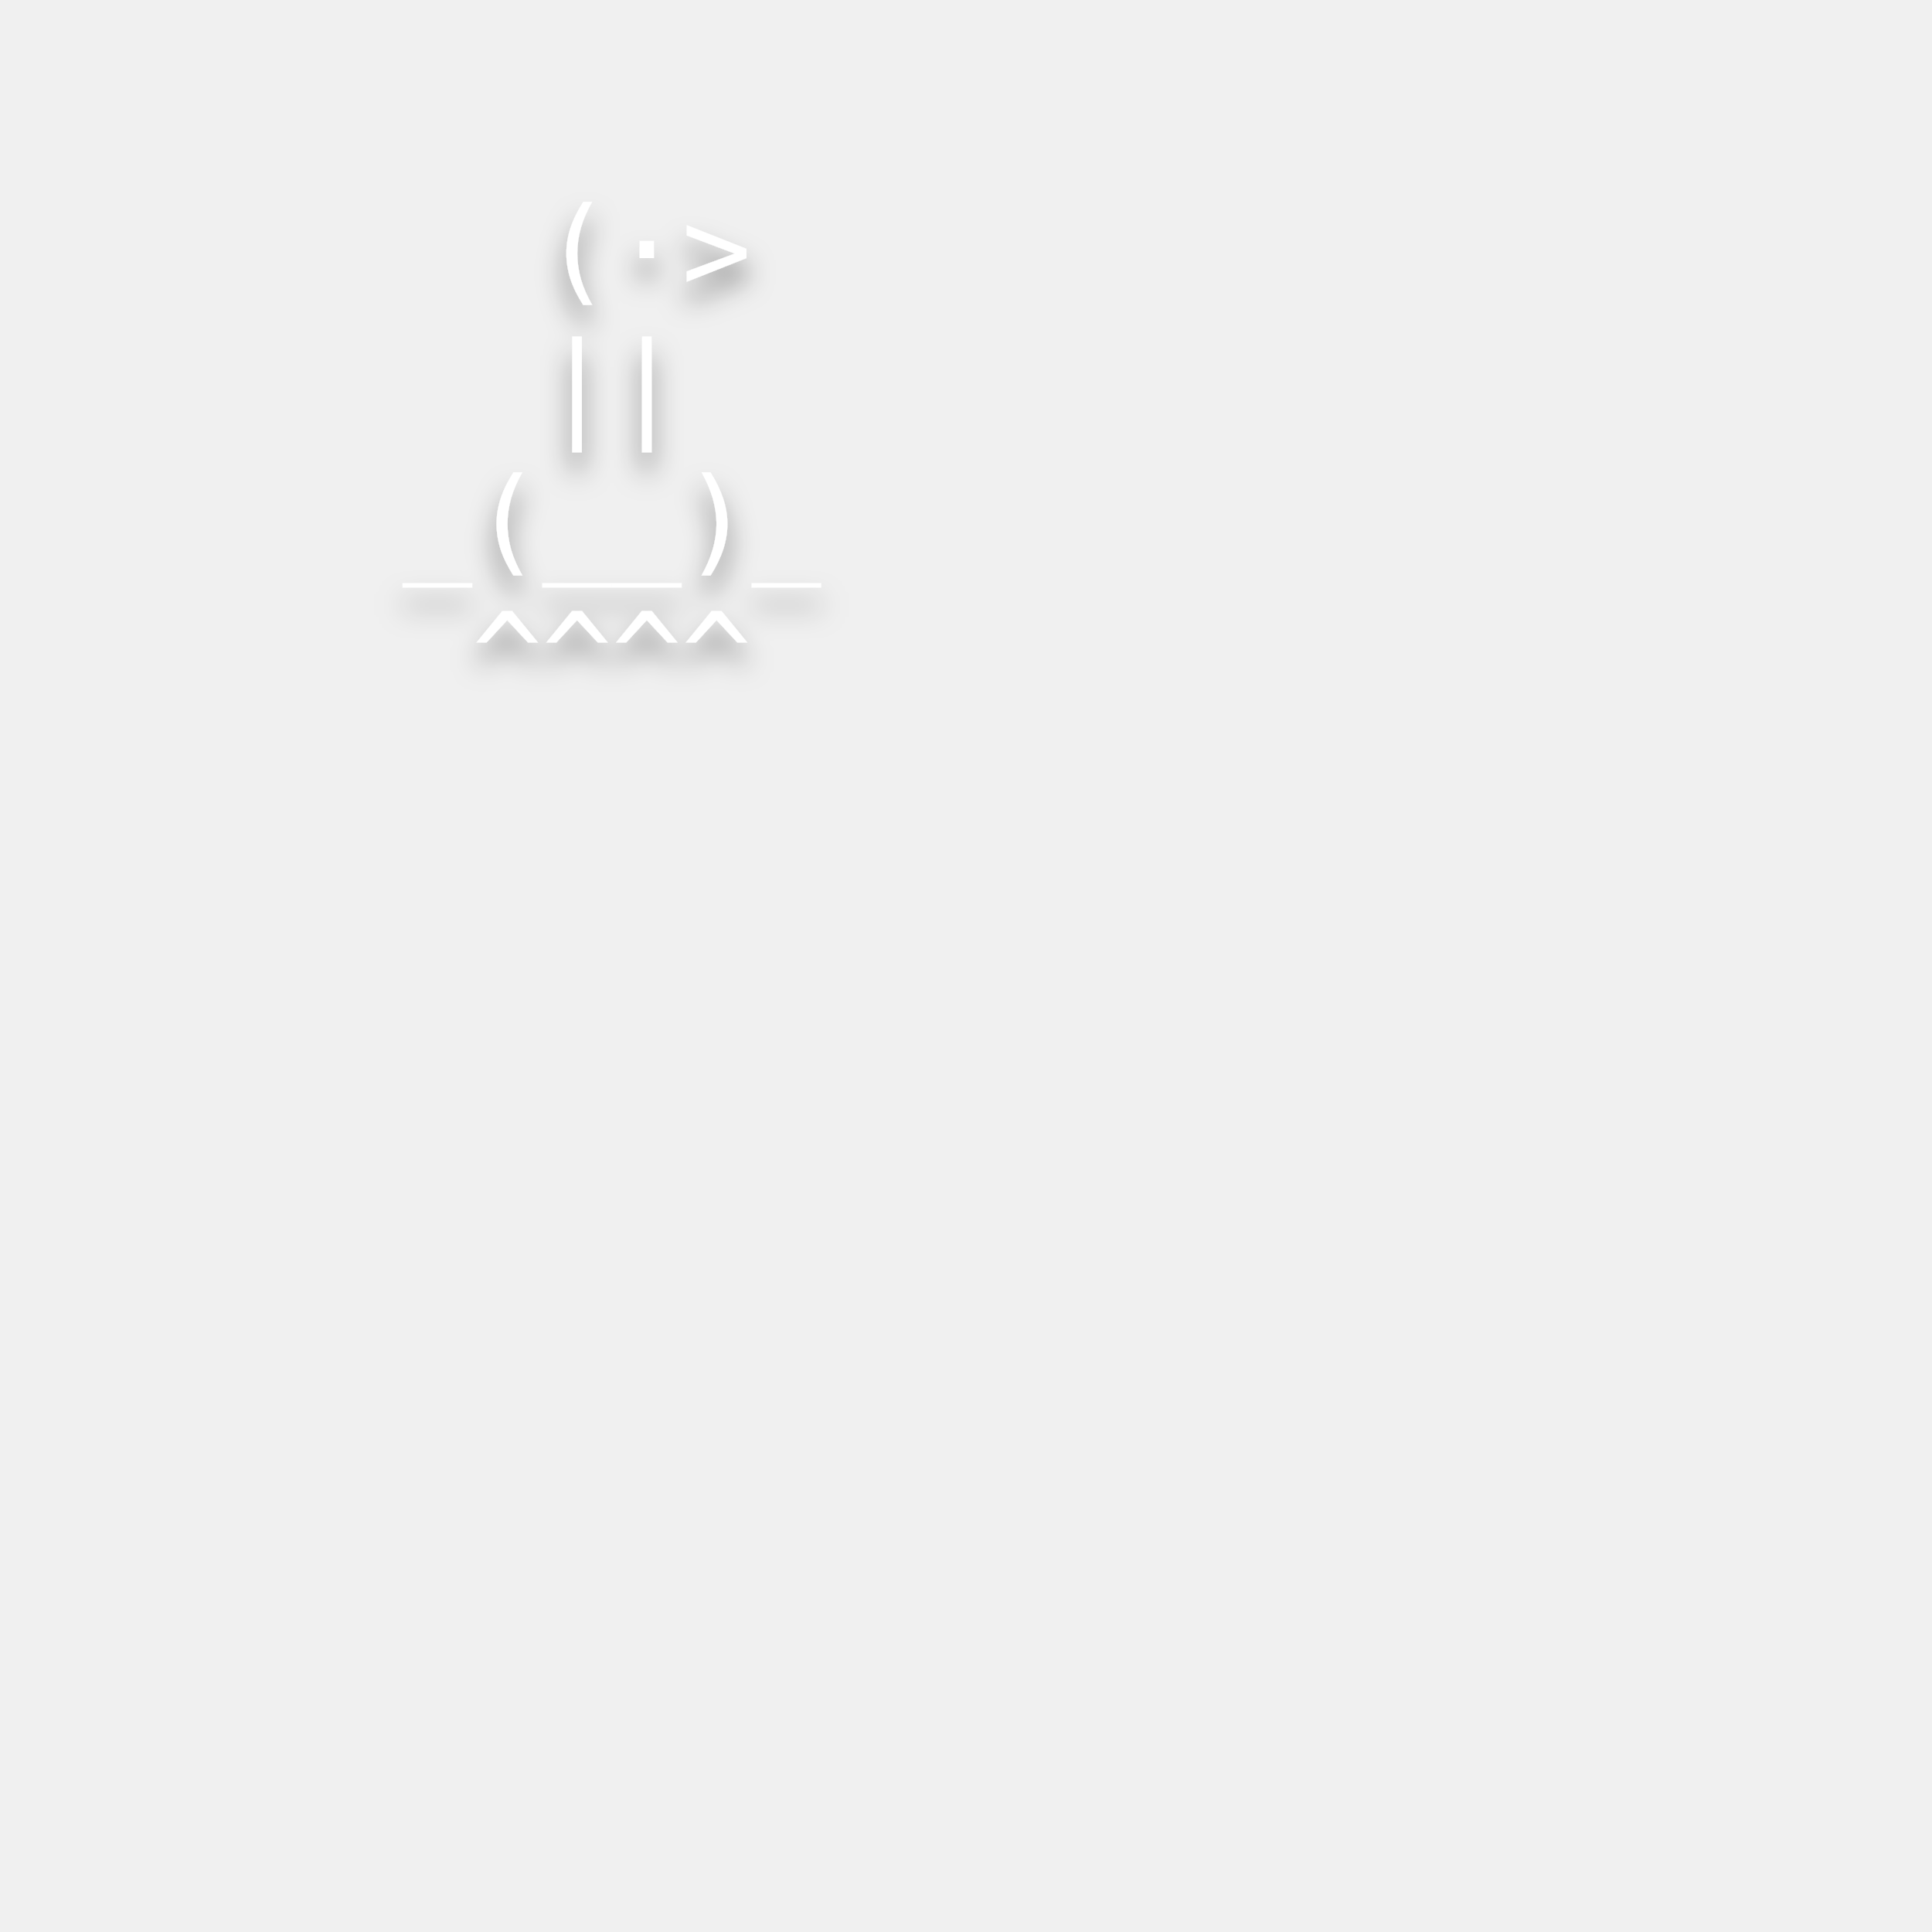
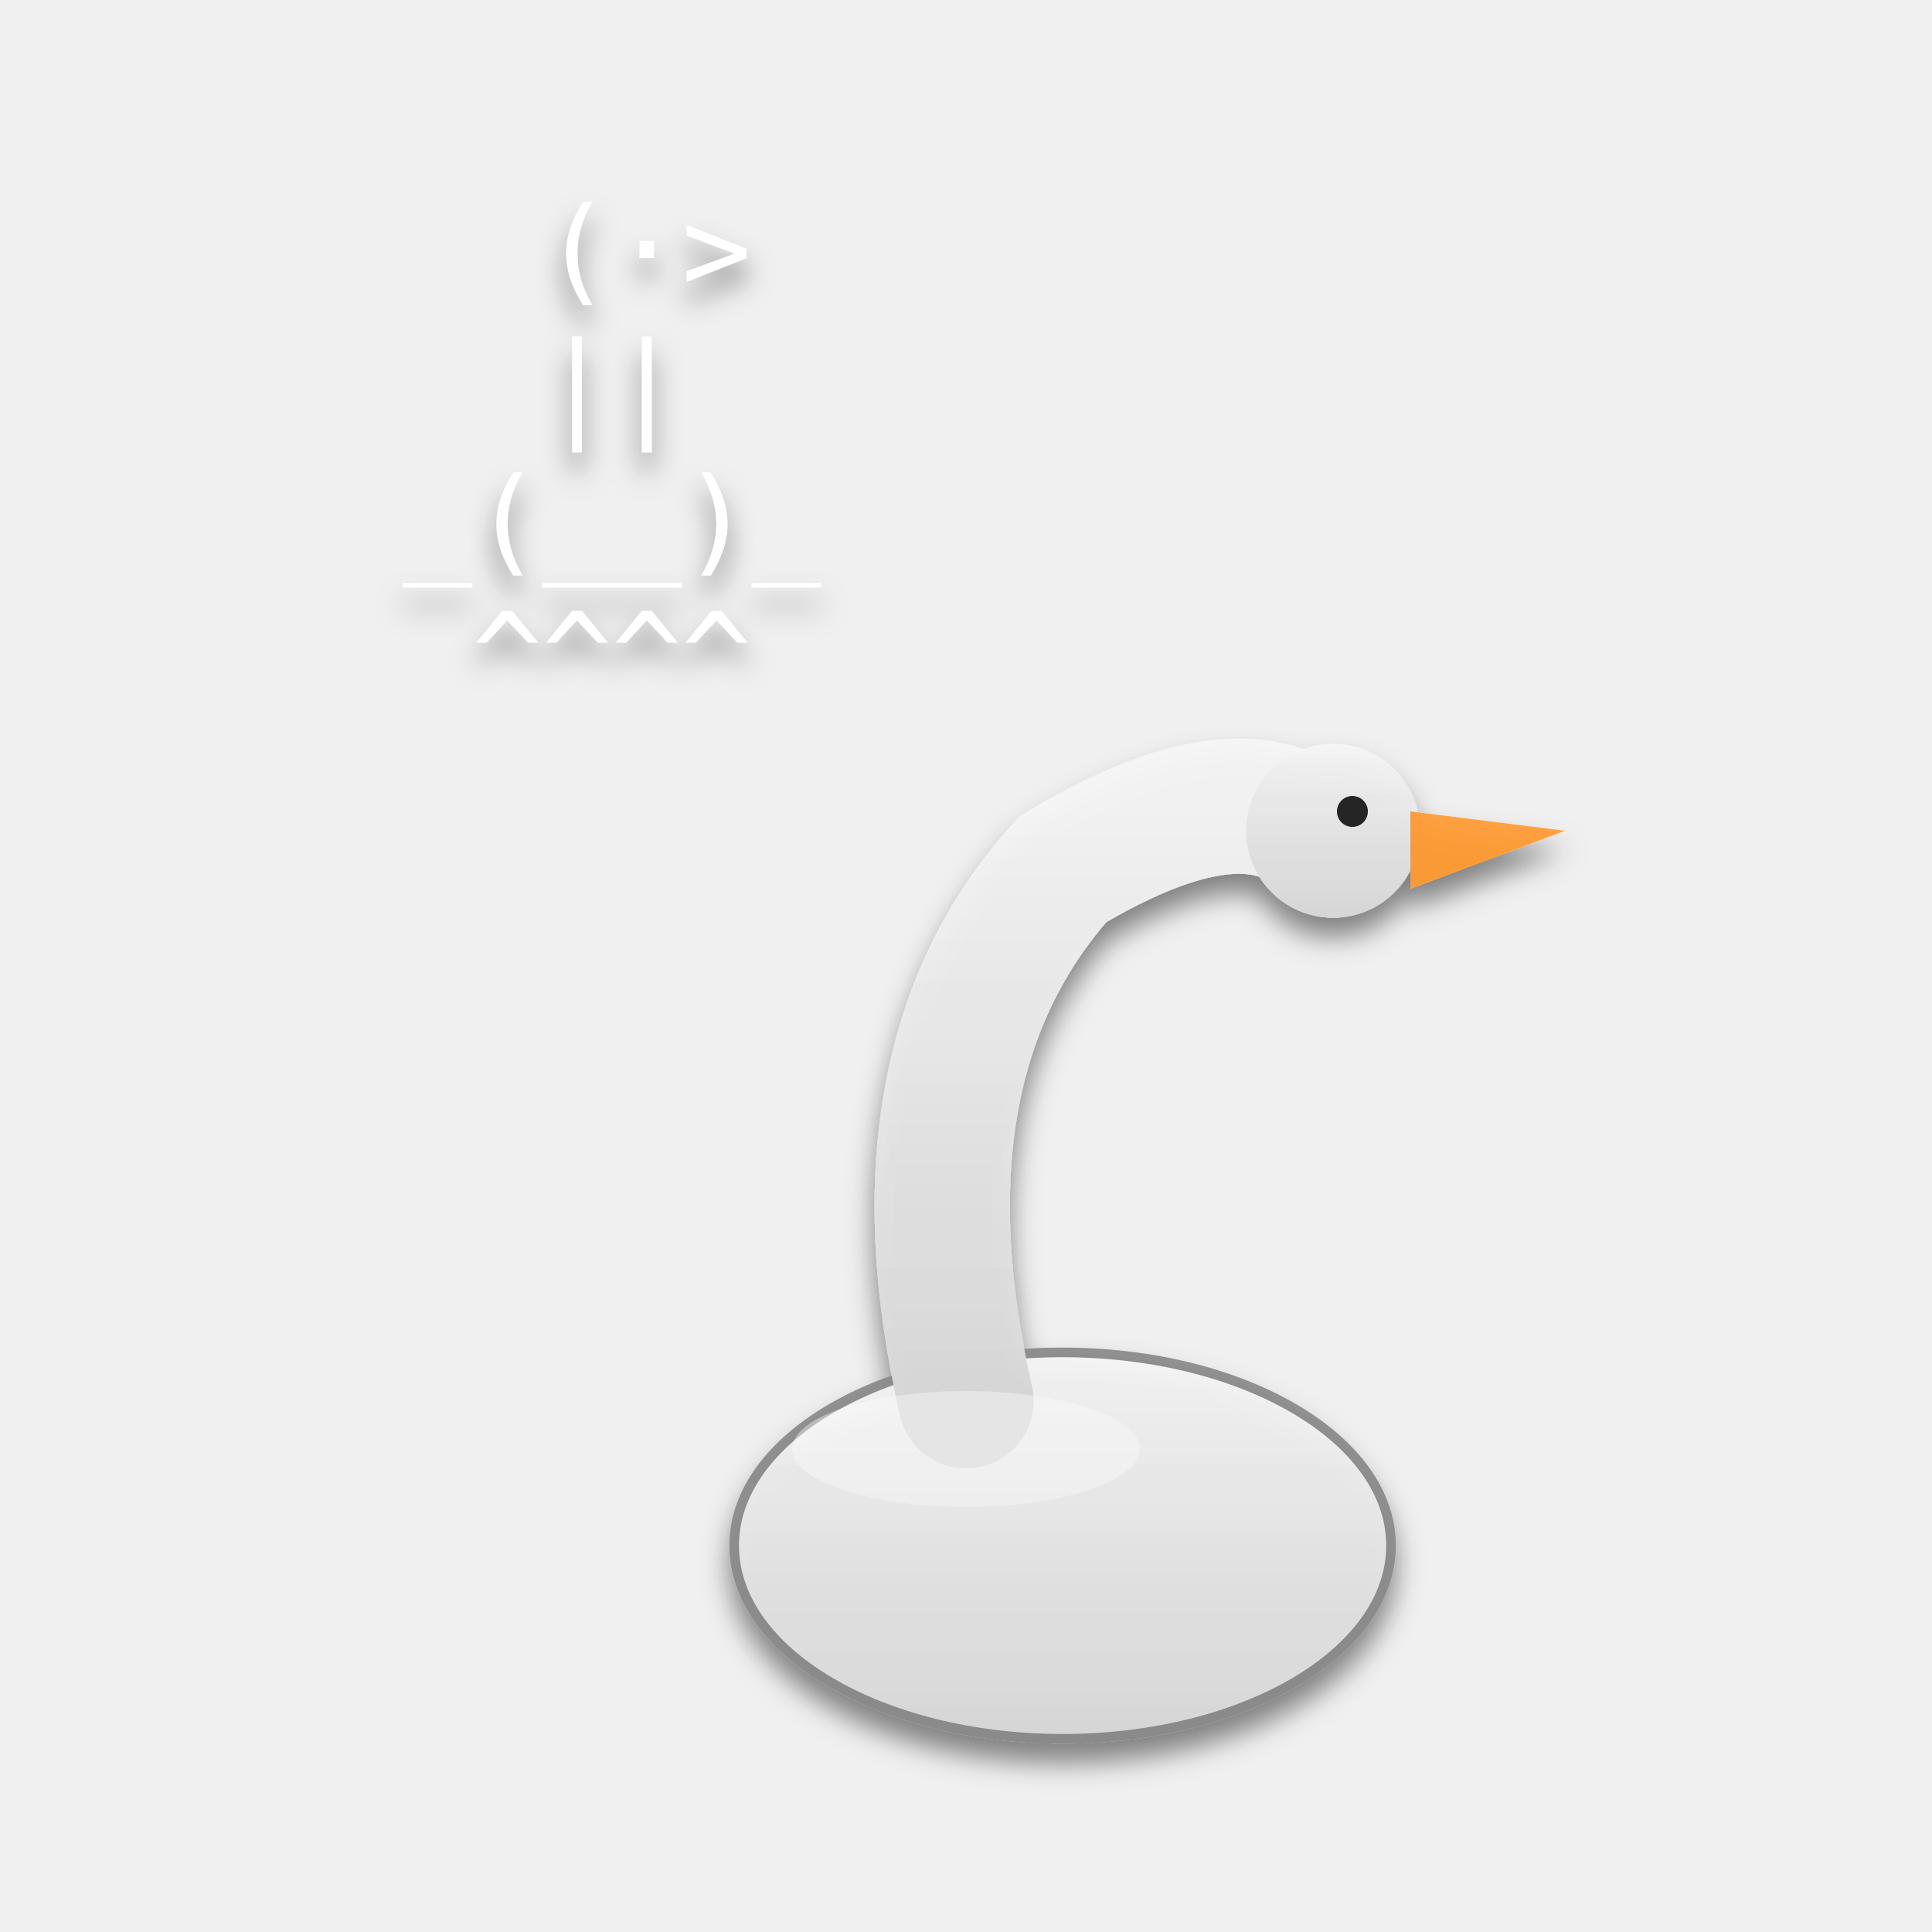
<svg xmlns="http://www.w3.org/2000/svg" viewBox="0 0 200 200" width="200" height="200" data-species="goose" data-frames="3">
  <defs>
    <linearGradient id="spriteAccent" x1="0%" y1="0%" x2="0%" y2="100%">
      <stop offset="0%" stop-color="#ffffff" stop-opacity="0.95" />
      <stop offset="100%" stop-color="#cfcfff" stop-opacity="0.7" />
+     </linearGradient>
+     <linearGradient id="bodyGrad-goose" x1="0%" y1="0%" x2="0%" y2="100%">
+       <stop offset="0%" stop-color="#f5f5f5" stop-opacity="1" />
+       <stop offset="100%" stop-color="#d8d8d8" stop-opacity="1" />
    </linearGradient>
    <filter id="spriteShadow" x="-15%" y="-15%" width="130%" height="130%">
      <feGaussianBlur in="SourceAlpha" stdDeviation="1.4" />
      <feOffset dx="0" dy="2" result="off" />
      <feComponentTransfer>
        <feFuncA type="linear" slope="0.5" />
      </feComponentTransfer>
      <feMerge>
        <feMergeNode />
        <feMergeNode in="SourceGraphic" />
      </feMerge>
    </filter>
  </defs>
  <rect width="200" height="200" fill="transparent" />
  <g filter="url(#spriteShadow)">
    <g id="state-error" data-state="error" data-frame-idx="2" visibility="hidden">
      <text x="20" y="30" font-family="ui-monospace, SFMono-Regular, Menlo, Consolas, monospace" font-size="12" fill="#ff3366" xml:space="preserve">
        <tspan x="20" dy="0">     (·&gt;&gt;</tspan>
        <tspan x="20" dy="14">     ||</tspan>
        <tspan x="20" dy="14">   _(__)_</tspan>
        <tspan x="20" dy="14">    ^^^^</tspan>
      </text>
+       <g class="species-art" opacity="0.92">
+         <ellipse cx="110" cy="160" rx="34" ry="20" fill="url(#bodyGrad-goose)" stroke="#888" stroke-width="1" />
+         <path d="M 100 145 Q 92 110 110 90 Q 130 78 138 88" fill="none" stroke="url(#bodyGrad-goose)" stroke-width="14" stroke-linecap="round" />
+         <circle cx="138" cy="86" r="9" fill="url(#bodyGrad-goose)" />
+         <polygon points="146,84 162,86 146,92" fill="#ff9933" />
+         <circle cx="140" cy="84" r="1.6" fill="#1a1a1a" />
+         <ellipse cx="100" cy="150" rx="18" ry="6" fill="#ffffff" fill-opacity="0.4" />
+       </g>
    </g>
    <g id="state-notification" data-state="notification" data-frame-idx="0" visibility="hidden">
      <text x="20" y="30" font-family="ui-monospace, SFMono-Regular, Menlo, Consolas, monospace" font-size="12" fill="#ffcc00" xml:space="preserve">
        <tspan x="20" dy="0">     (·&gt;</tspan>
        <tspan x="20" dy="14">     ||</tspan>
        <tspan x="20" dy="14">   _(__)_</tspan>
        <tspan x="20" dy="14">    ^^^^</tspan>
      </text>
+       <g class="species-art" opacity="0.92">
+         <ellipse cx="110" cy="160" rx="34" ry="20" fill="url(#bodyGrad-goose)" stroke="#888" stroke-width="1" />
+         <path d="M 100 145 Q 92 110 110 90 Q 130 78 138 88" fill="none" stroke="url(#bodyGrad-goose)" stroke-width="14" stroke-linecap="round" />
+         <circle cx="138" cy="86" r="9" fill="url(#bodyGrad-goose)" />
+         <polygon points="146,84 162,86 146,92" fill="#ff9933" />
+         <circle cx="140" cy="84" r="1.6" fill="#1a1a1a" />
+         <ellipse cx="100" cy="150" rx="18" ry="6" fill="#ffffff" fill-opacity="0.4" />
+       </g>
    </g>
    <g id="state-sweeping" data-state="sweeping" data-frame-idx="0" visibility="hidden">
      <text x="20" y="30" font-family="ui-monospace, SFMono-Regular, Menlo, Consolas, monospace" font-size="12" fill="#88ccff" xml:space="preserve">
        <tspan x="20" dy="0">     (·&gt;</tspan>
        <tspan x="20" dy="14">     ||</tspan>
        <tspan x="20" dy="14">   _(__)_</tspan>
        <tspan x="20" dy="14">    ^^^^</tspan>
      </text>
+       <g class="species-art" opacity="0.92">
+         <ellipse cx="110" cy="160" rx="34" ry="20" fill="url(#bodyGrad-goose)" stroke="#888" stroke-width="1" />
+         <path d="M 100 145 Q 92 110 110 90 Q 130 78 138 88" fill="none" stroke="url(#bodyGrad-goose)" stroke-width="14" stroke-linecap="round" />
+         <circle cx="138" cy="86" r="9" fill="url(#bodyGrad-goose)" />
+         <polygon points="146,84 162,86 146,92" fill="#ff9933" />
+         <circle cx="140" cy="84" r="1.6" fill="#1a1a1a" />
+         <ellipse cx="100" cy="150" rx="18" ry="6" fill="#ffffff" fill-opacity="0.4" />
+       </g>
    </g>
    <g id="state-attention" data-state="attention" data-frame-idx="0" visibility="hidden">
      <text x="20" y="30" font-family="ui-monospace, SFMono-Regular, Menlo, Consolas, monospace" font-size="12" fill="#ffaa00" xml:space="preserve">
        <tspan x="20" dy="0">     (·&gt;</tspan>
        <tspan x="20" dy="14">     ||</tspan>
        <tspan x="20" dy="14">   _(__)_</tspan>
        <tspan x="20" dy="14">    ^^^^</tspan>
      </text>
+       <g class="species-art" opacity="0.92">
+         <ellipse cx="110" cy="160" rx="34" ry="20" fill="url(#bodyGrad-goose)" stroke="#888" stroke-width="1" />
+         <path d="M 100 145 Q 92 110 110 90 Q 130 78 138 88" fill="none" stroke="url(#bodyGrad-goose)" stroke-width="14" stroke-linecap="round" />
+         <circle cx="138" cy="86" r="9" fill="url(#bodyGrad-goose)" />
+         <polygon points="146,84 162,86 146,92" fill="#ff9933" />
+         <circle cx="140" cy="84" r="1.6" fill="#1a1a1a" />
+         <ellipse cx="100" cy="150" rx="18" ry="6" fill="#ffffff" fill-opacity="0.4" />
+       </g>
    </g>
    <g id="state-juggling" data-state="juggling" data-frame-idx="2" visibility="hidden">
      <text x="20" y="30" font-family="ui-monospace, SFMono-Regular, Menlo, Consolas, monospace" font-size="12" fill="#cc88ff" xml:space="preserve">
        <tspan x="20" dy="0">     (·&gt;&gt;</tspan>
        <tspan x="20" dy="14">     ||</tspan>
        <tspan x="20" dy="14">   _(__)_</tspan>
        <tspan x="20" dy="14">    ^^^^</tspan>
      </text>
+       <g class="species-art" opacity="0.92">
+         <ellipse cx="110" cy="160" rx="34" ry="20" fill="url(#bodyGrad-goose)" stroke="#888" stroke-width="1" />
+         <path d="M 100 145 Q 92 110 110 90 Q 130 78 138 88" fill="none" stroke="url(#bodyGrad-goose)" stroke-width="14" stroke-linecap="round" />
+         <circle cx="138" cy="86" r="9" fill="url(#bodyGrad-goose)" />
+         <polygon points="146,84 162,86 146,92" fill="#ff9933" />
+         <circle cx="140" cy="84" r="1.6" fill="#1a1a1a" />
+         <ellipse cx="100" cy="150" rx="18" ry="6" fill="#ffffff" fill-opacity="0.4" />
+       </g>
    </g>
    <g id="state-carrying" data-state="carrying" data-frame-idx="1" visibility="hidden">
      <text x="20" y="30" font-family="ui-monospace, SFMono-Regular, Menlo, Consolas, monospace" font-size="12" fill="#88ff88" xml:space="preserve">
        <tspan x="20" dy="0">    (·&gt;</tspan>
        <tspan x="20" dy="14">     ||</tspan>
        <tspan x="20" dy="14">   _(__)_</tspan>
        <tspan x="20" dy="14">    ^^^^</tspan>
      </text>
+       <g class="species-art" opacity="0.92">
+         <ellipse cx="110" cy="160" rx="34" ry="20" fill="url(#bodyGrad-goose)" stroke="#888" stroke-width="1" />
+         <path d="M 100 145 Q 92 110 110 90 Q 130 78 138 88" fill="none" stroke="url(#bodyGrad-goose)" stroke-width="14" stroke-linecap="round" />
+         <circle cx="138" cy="86" r="9" fill="url(#bodyGrad-goose)" />
+         <polygon points="146,84 162,86 146,92" fill="#ff9933" />
+         <circle cx="140" cy="84" r="1.6" fill="#1a1a1a" />
+         <ellipse cx="100" cy="150" rx="18" ry="6" fill="#ffffff" fill-opacity="0.4" />
+       </g>
    </g>
    <g id="state-working" data-state="working" data-frame-idx="0" visibility="hidden">
      <text x="20" y="30" font-family="ui-monospace, SFMono-Regular, Menlo, Consolas, monospace" font-size="12" fill="#00ccff" xml:space="preserve">
        <tspan x="20" dy="0">     (·&gt;</tspan>
        <tspan x="20" dy="14">     ||</tspan>
        <tspan x="20" dy="14">   _(__)_</tspan>
        <tspan x="20" dy="14">    ^^^^</tspan>
      </text>
+       <g class="species-art" opacity="0.92">
+         <ellipse cx="110" cy="160" rx="34" ry="20" fill="url(#bodyGrad-goose)" stroke="#888" stroke-width="1" />
+         <path d="M 100 145 Q 92 110 110 90 Q 130 78 138 88" fill="none" stroke="url(#bodyGrad-goose)" stroke-width="14" stroke-linecap="round" />
+         <circle cx="138" cy="86" r="9" fill="url(#bodyGrad-goose)" />
+         <polygon points="146,84 162,86 146,92" fill="#ff9933" />
+         <circle cx="140" cy="84" r="1.6" fill="#1a1a1a" />
+         <ellipse cx="100" cy="150" rx="18" ry="6" fill="#ffffff" fill-opacity="0.4" />
+       </g>
    </g>
    <g id="state-thinking" data-state="thinking" data-frame-idx="2" visibility="hidden">
      <text x="20" y="30" font-family="ui-monospace, SFMono-Regular, Menlo, Consolas, monospace" font-size="12" fill="#ffff66" xml:space="preserve">
        <tspan x="20" dy="0">     (·&gt;&gt;</tspan>
        <tspan x="20" dy="14">     ||</tspan>
        <tspan x="20" dy="14">   _(__)_</tspan>
        <tspan x="20" dy="14">    ^^^^</tspan>
      </text>
+       <g class="species-art" opacity="0.92">
+         <ellipse cx="110" cy="160" rx="34" ry="20" fill="url(#bodyGrad-goose)" stroke="#888" stroke-width="1" />
+         <path d="M 100 145 Q 92 110 110 90 Q 130 78 138 88" fill="none" stroke="url(#bodyGrad-goose)" stroke-width="14" stroke-linecap="round" />
+         <circle cx="138" cy="86" r="9" fill="url(#bodyGrad-goose)" />
+         <polygon points="146,84 162,86 146,92" fill="#ff9933" />
+         <circle cx="140" cy="84" r="1.6" fill="#1a1a1a" />
+         <ellipse cx="100" cy="150" rx="18" ry="6" fill="#ffffff" fill-opacity="0.4" />
+       </g>
    </g>
    <g id="state-waking" data-state="waking" data-frame-idx="2" visibility="hidden">
      <text x="20" y="30" font-family="ui-monospace, SFMono-Regular, Menlo, Consolas, monospace" font-size="12" fill="#ffaaaa" xml:space="preserve">
        <tspan x="20" dy="0">     (·&gt;&gt;</tspan>
        <tspan x="20" dy="14">     ||</tspan>
        <tspan x="20" dy="14">   _(__)_</tspan>
        <tspan x="20" dy="14">    ^^^^</tspan>
      </text>
+       <g class="species-art" opacity="0.92">
+         <ellipse cx="110" cy="160" rx="34" ry="20" fill="url(#bodyGrad-goose)" stroke="#888" stroke-width="1" />
+         <path d="M 100 145 Q 92 110 110 90 Q 130 78 138 88" fill="none" stroke="url(#bodyGrad-goose)" stroke-width="14" stroke-linecap="round" />
+         <circle cx="138" cy="86" r="9" fill="url(#bodyGrad-goose)" />
+         <polygon points="146,84 162,86 146,92" fill="#ff9933" />
+         <circle cx="140" cy="84" r="1.6" fill="#1a1a1a" />
+         <ellipse cx="100" cy="150" rx="18" ry="6" fill="#ffffff" fill-opacity="0.4" />
+       </g>
    </g>
    <g id="state-idle" data-state="idle" data-frame-idx="0" visibility="visible">
      <text x="20" y="30" font-family="ui-monospace, SFMono-Regular, Menlo, Consolas, monospace" font-size="12" fill="#ffffff" xml:space="preserve">
        <tspan x="20" dy="0">     (·&gt;</tspan>
        <tspan x="20" dy="14">     ||</tspan>
        <tspan x="20" dy="14">   _(__)_</tspan>
        <tspan x="20" dy="14">    ^^^^</tspan>
      </text>
+       <g class="species-art" opacity="0.92">
+         <ellipse cx="110" cy="160" rx="34" ry="20" fill="url(#bodyGrad-goose)" stroke="#888" stroke-width="1" />
+         <path d="M 100 145 Q 92 110 110 90 Q 130 78 138 88" fill="none" stroke="url(#bodyGrad-goose)" stroke-width="14" stroke-linecap="round" />
+         <circle cx="138" cy="86" r="9" fill="url(#bodyGrad-goose)" />
+         <polygon points="146,84 162,86 146,92" fill="#ff9933" />
+         <circle cx="140" cy="84" r="1.6" fill="#1a1a1a" />
+         <ellipse cx="100" cy="150" rx="18" ry="6" fill="#ffffff" fill-opacity="0.4" />
+       </g>
    </g>
    <g id="state-dozing" data-state="dozing" data-frame-idx="0" visibility="hidden">
      <text x="20" y="30" font-family="ui-monospace, SFMono-Regular, Menlo, Consolas, monospace" font-size="12" fill="#aaaaaa" xml:space="preserve">
        <tspan x="20" dy="0">     (·&gt;</tspan>
        <tspan x="20" dy="14">     ||</tspan>
        <tspan x="20" dy="14">   _(__)_</tspan>
        <tspan x="20" dy="14">    ^^^^</tspan>
      </text>
+       <g class="species-art" opacity="0.92">
+         <ellipse cx="110" cy="160" rx="34" ry="20" fill="url(#bodyGrad-goose)" stroke="#888" stroke-width="1" />
+         <path d="M 100 145 Q 92 110 110 90 Q 130 78 138 88" fill="none" stroke="url(#bodyGrad-goose)" stroke-width="14" stroke-linecap="round" />
+         <circle cx="138" cy="86" r="9" fill="url(#bodyGrad-goose)" />
+         <polygon points="146,84 162,86 146,92" fill="#ff9933" />
+         <circle cx="140" cy="84" r="1.6" fill="#1a1a1a" />
+         <ellipse cx="100" cy="150" rx="18" ry="6" fill="#ffffff" fill-opacity="0.4" />
+       </g>
    </g>
    <g id="state-sleeping" data-state="sleeping" data-frame-idx="0" visibility="hidden">
      <text x="20" y="30" font-family="ui-monospace, SFMono-Regular, Menlo, Consolas, monospace" font-size="12" fill="#666688" xml:space="preserve">
        <tspan x="20" dy="0">     (·&gt;</tspan>
        <tspan x="20" dy="14">     ||</tspan>
        <tspan x="20" dy="14">   _(__)_</tspan>
        <tspan x="20" dy="14">    ^^^^</tspan>
      </text>
+       <g class="species-art" opacity="0.92">
+         <ellipse cx="110" cy="160" rx="34" ry="20" fill="url(#bodyGrad-goose)" stroke="#888" stroke-width="1" />
+         <path d="M 100 145 Q 92 110 110 90 Q 130 78 138 88" fill="none" stroke="url(#bodyGrad-goose)" stroke-width="14" stroke-linecap="round" />
+         <circle cx="138" cy="86" r="9" fill="url(#bodyGrad-goose)" />
+         <polygon points="146,84 162,86 146,92" fill="#ff9933" />
+         <circle cx="140" cy="84" r="1.6" fill="#1a1a1a" />
+         <ellipse cx="100" cy="150" rx="18" ry="6" fill="#ffffff" fill-opacity="0.4" />
+       </g>
    </g>
  </g>
</svg>
